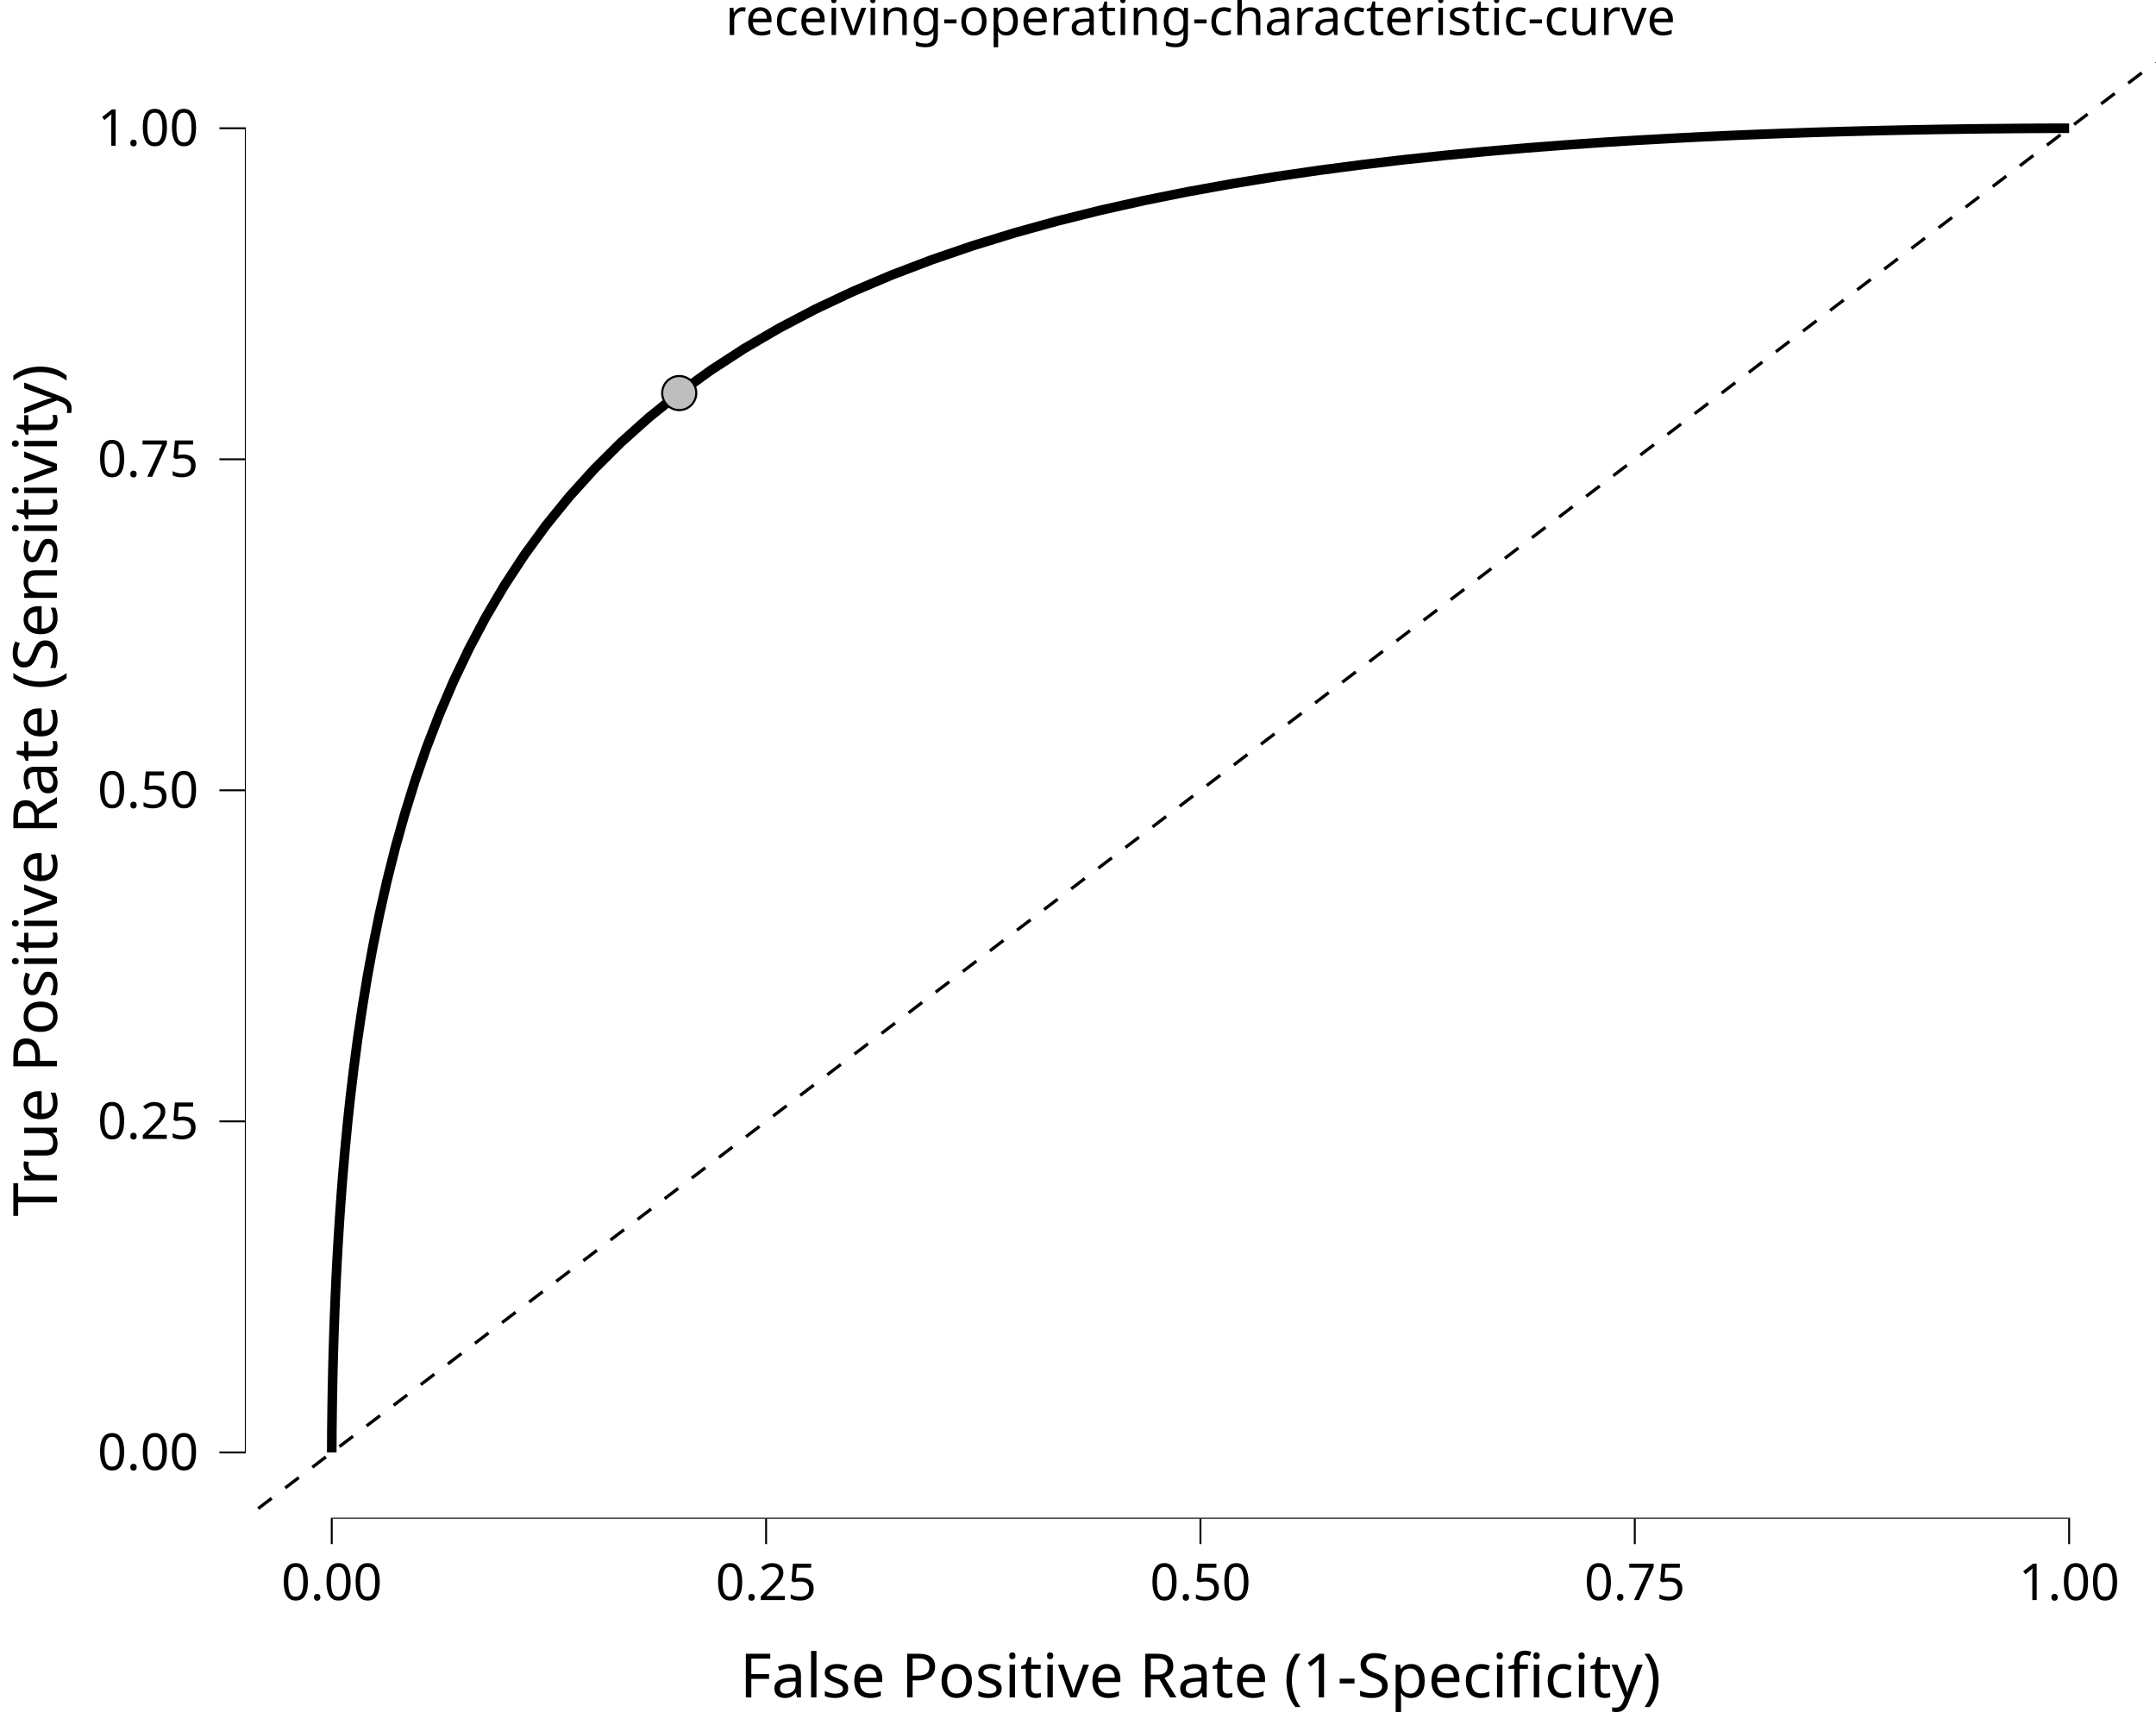
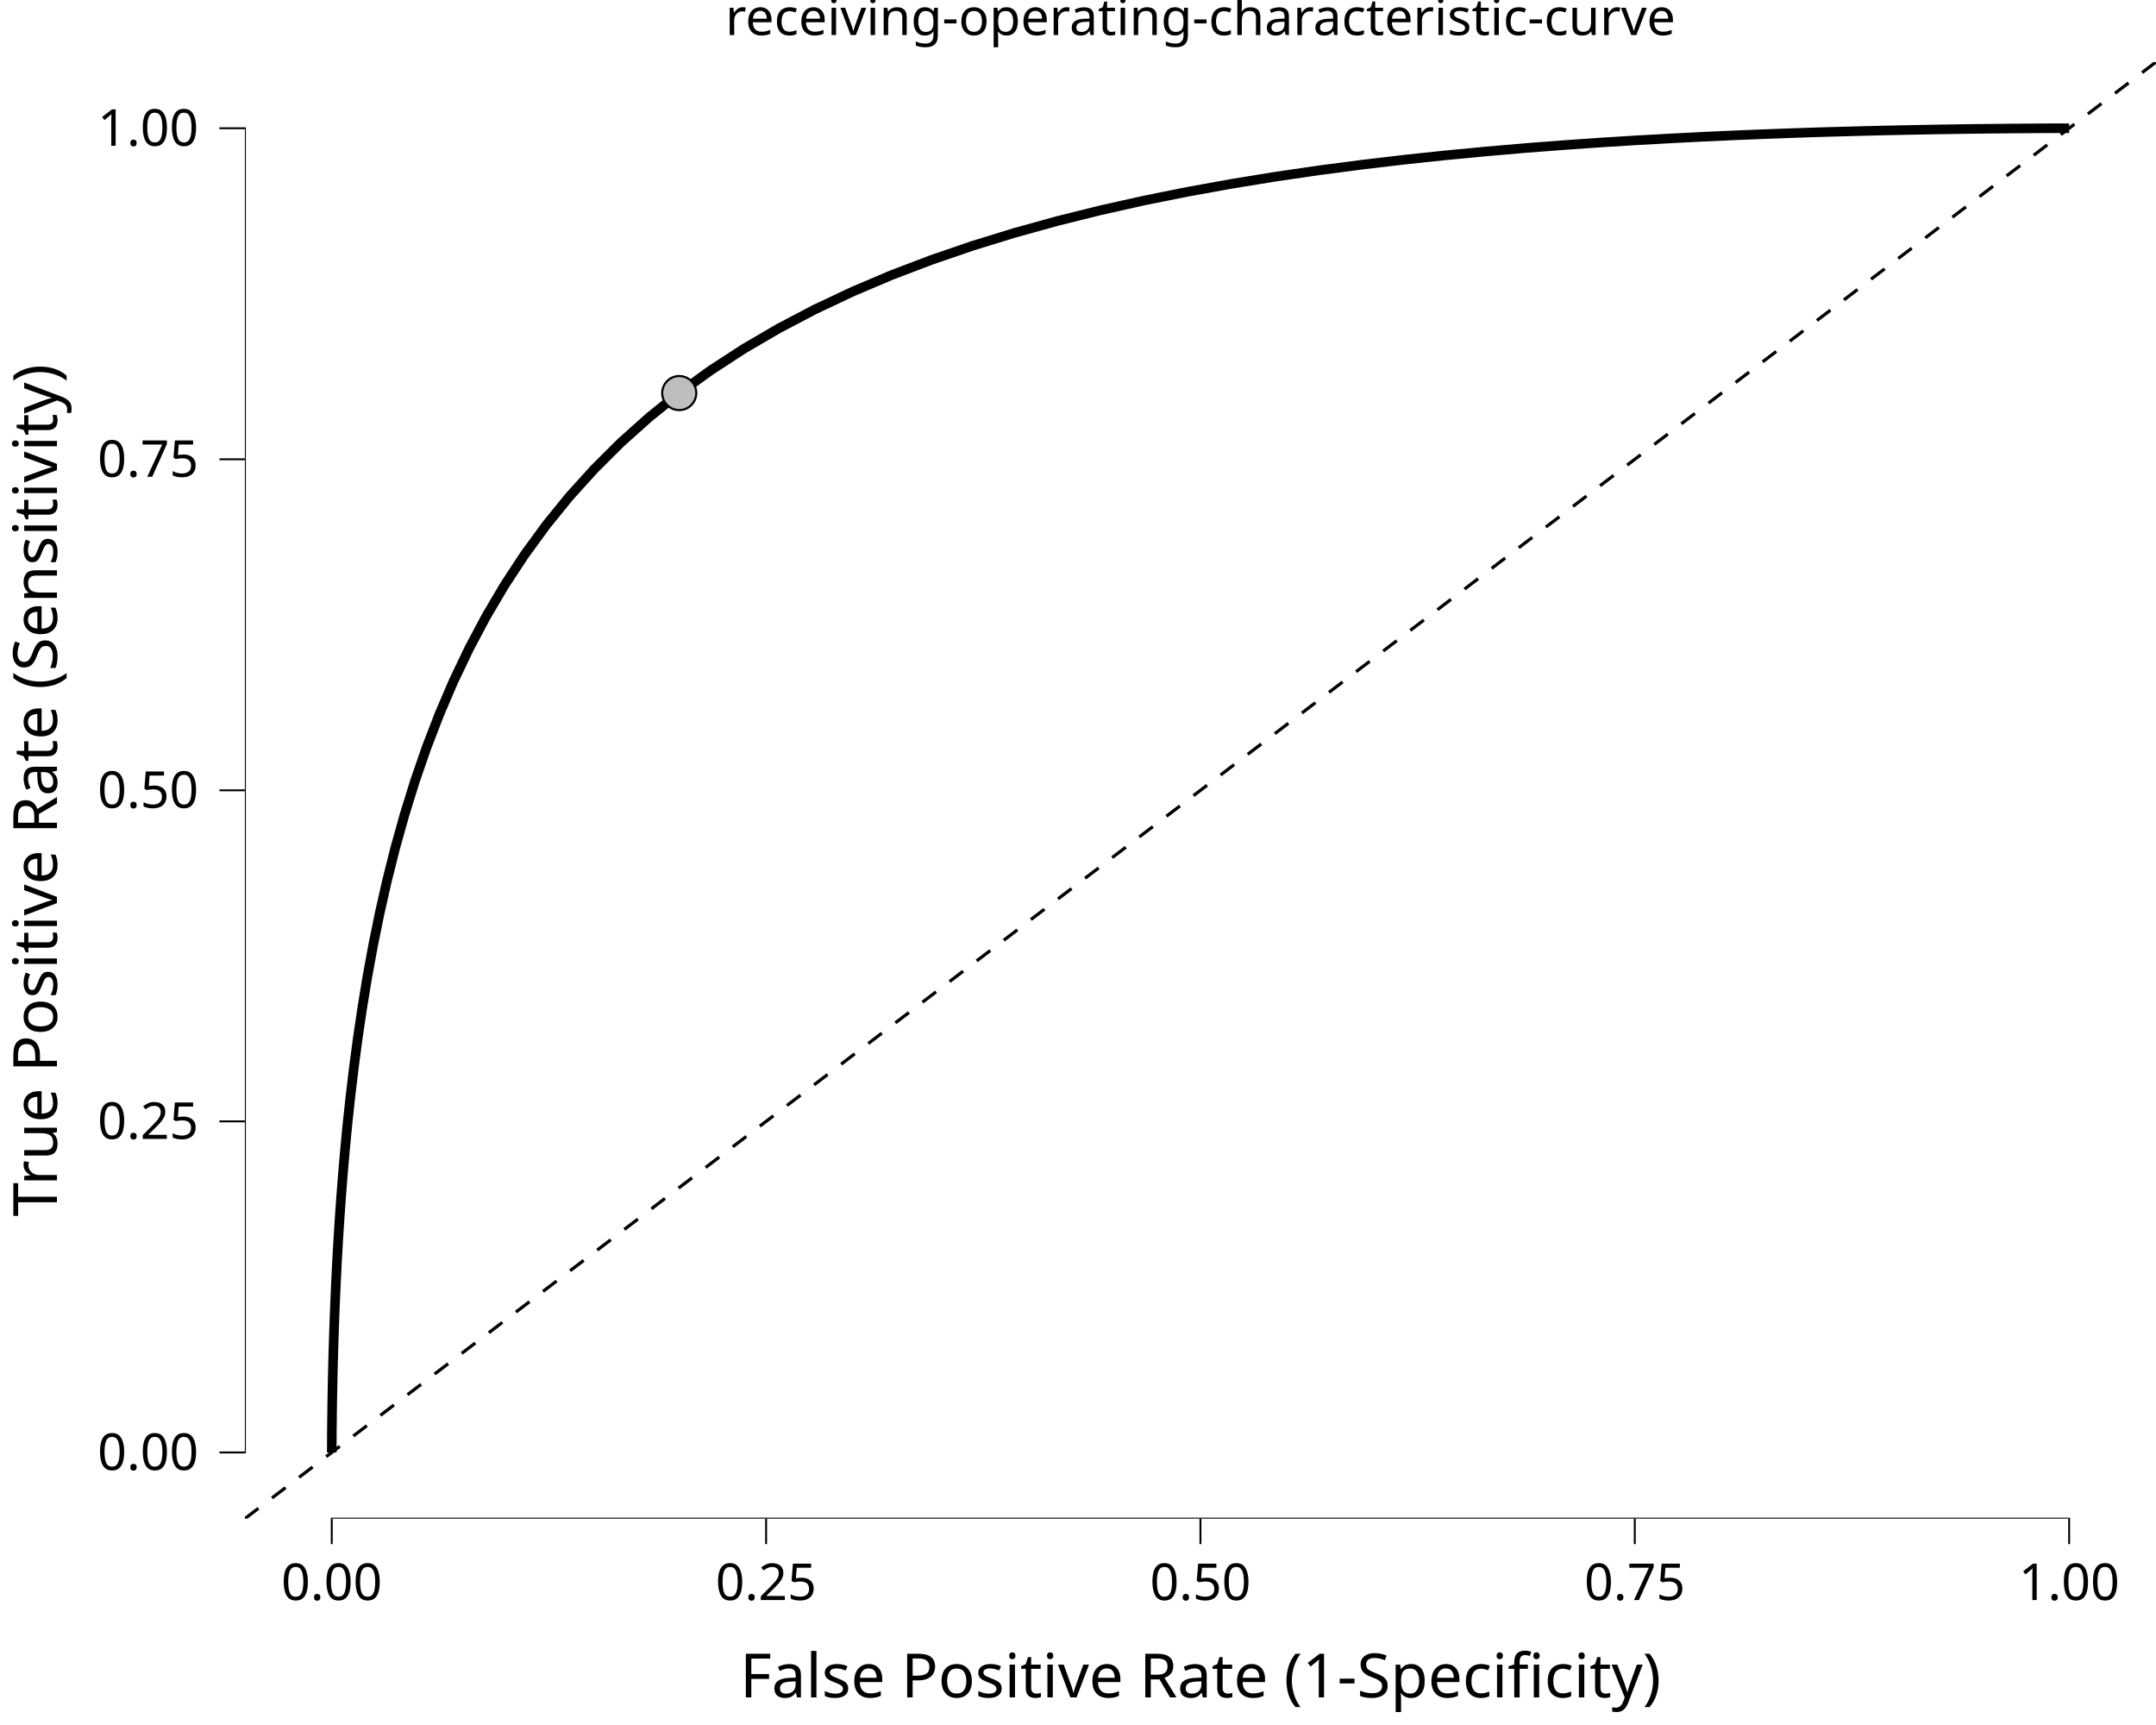
<svg xmlns="http://www.w3.org/2000/svg" class="svglite" data-engine-version="2.0" width="720.00pt" height="576.00pt" viewBox="0 0 720.00 576.00">
  <defs>
    <style type="text/css">
    .svglite line, .svglite polyline, .svglite polygon, .svglite path, .svglite rect, .svglite circle {
      fill: none;
      stroke: #000000;
      stroke-linecap: round;
      stroke-linejoin: round;
      stroke-miterlimit: 10.00;
    }
  </style>
  </defs>
  <rect width="100%" height="100%" style="stroke: none; fill: #FFFFFF;" />
  <defs>
    <clipPath id="cpMC4wMHw3MjAuMDB8MC4wMHw1NzYuMDA=">
      <rect x="0.00" y="0.00" width="720.00" height="576.00" />
    </clipPath>
  </defs>
  <g clip-path="url(#cpMC4wMHw3MjAuMDB8MC4wMHw1NzYuMDA=)">
    <rect x="0.00" y="0.00" width="720.00" height="576.00" style="stroke-width: 10.67; stroke: none;" />
  </g>
  <defs>
    <clipPath id="cpODEuNzh8NzIwLjAwfDIwLjcxfDUwNy4wOQ==">
      <rect x="81.78" y="20.71" width="638.22" height="486.39" />
    </clipPath>
  </defs>
  <g clip-path="url(#cpODEuNzh8NzIwLjAwfDIwLjcxfDUwNy4wOQ==)">
    <rect x="81.78" y="20.71" width="638.22" height="486.39" style="stroke-width: 10.67; stroke: none;" />
-     <line x1="-556.43" y1="993.48" x2="1358.22" y2="-465.68" style="stroke-width: 1.07; stroke-dasharray: 5.69,5.69; stroke-linecap: butt;" />
+     <line x1="81.78" y1="507.09" x2="720.00" y2="20.71" style="stroke-width: 1.07; stroke-dasharray: 5.69,5.69; stroke-linecap: butt;" />
    <polyline points="110.79,484.99 110.81,480.56 110.82,479.76 110.82,478.83 110.83,477.77 110.84,476.54 110.86,475.15 110.88,473.57 110.90,471.78 110.93,469.77 110.96,467.50 111.01,464.98 111.06,462.16 111.13,459.04 111.21,455.60 111.31,451.81 111.44,447.66 111.59,443.13 111.77,438.21 111.99,432.88 112.25,427.14 112.56,420.98 112.94,414.38 113.38,407.36 113.90,399.91 114.51,392.04 115.23,383.76 116.06,375.08 117.04,366.01 118.16,356.59 119.45,346.83 120.94,336.77 122.63,326.42 124.57,315.84 126.76,305.06 129.23,294.12 132.01,283.05 135.13,271.91 138.60,260.73 142.46,249.57 146.74,238.47 151.45,227.47 156.63,216.61 162.29,205.94 168.45,195.49 175.14,185.30 182.36,175.40 190.13,165.83 198.47,156.61 207.36,147.76 216.82,139.30 226.83,131.25 237.40,123.62 248.50,116.41 260.11,109.63 272.21,103.28 284.77,97.36 297.75,91.85 311.12,86.76 324.83,82.06 338.84,77.75 353.09,73.80 367.52,70.21 382.09,66.95 396.74,64.01 411.40,61.36 426.02,58.98 440.54,56.86 454.90,54.98 469.05,53.31 482.93,51.84 496.50,50.55 509.71,49.41 522.52,48.43 534.88,47.57 546.77,46.83 558.16,46.20 569.03,45.65 579.36,45.18 589.13,44.79 598.35,44.45 607.00,44.16 615.09,43.93 622.62,43.73 629.61,43.56 636.07,43.42 642.01,43.31 647.46,43.21 652.43,43.14 656.95,43.07 661.04,43.02 664.74,42.98 668.05,42.95 671.02,42.92 673.66,42.90 676.01,42.88 678.09,42.87 679.91,42.85 681.52,42.85 682.92,42.84 684.13,42.83 685.19,42.83 690.99,42.82 " style="stroke-width: 3.20; stroke-linecap: butt;" />
    <circle cx="226.83" cy="131.25" r="5.69" style="stroke-width: 0.71; fill: #BEBEBE;" />
    <line x1="110.48" y1="507.09" x2="691.31" y2="507.09" style="stroke-width: 0.64; stroke-linecap: butt;" />
    <line x1="81.78" y1="485.30" x2="81.78" y2="42.50" style="stroke-width: 0.64; stroke-linecap: butt;" />
    <rect x="81.78" y="20.71" width="638.22" height="486.39" style="stroke-width: 0.00; stroke: none;" />
  </g>
  <g clip-path="url(#cpMC4wMHw3MjAuMDB8MC4wMHw1NzYuMDA=)">
    <polyline points="81.78,507.09 81.78,20.71 " style="stroke-width: 0.00; stroke: none; stroke-linecap: butt;" />
    <text x="66.31" y="490.84" text-anchor="end" style="font-size: 17.00px; font-family: sans;" textLength="33.09px" lengthAdjust="spacingAndGlyphs">0.00</text>
    <text x="66.31" y="380.29" text-anchor="end" style="font-size: 17.00px; font-family: sans;" textLength="33.09px" lengthAdjust="spacingAndGlyphs">0.25</text>
    <text x="66.31" y="269.75" text-anchor="end" style="font-size: 17.00px; font-family: sans;" textLength="33.09px" lengthAdjust="spacingAndGlyphs">0.50</text>
    <text x="66.31" y="159.21" text-anchor="end" style="font-size: 17.00px; font-family: sans;" textLength="33.09px" lengthAdjust="spacingAndGlyphs">0.75</text>
    <text x="66.31" y="48.67" text-anchor="end" style="font-size: 17.00px; font-family: sans;" textLength="33.09px" lengthAdjust="spacingAndGlyphs">1.00</text>
    <polyline points="73.28,484.99 81.78,484.99 " style="stroke-width: 0.64; stroke-linecap: butt;" />
    <polyline points="73.28,374.44 81.78,374.44 " style="stroke-width: 0.64; stroke-linecap: butt;" />
    <polyline points="73.28,263.90 81.78,263.90 " style="stroke-width: 0.64; stroke-linecap: butt;" />
    <polyline points="73.28,153.36 81.78,153.36 " style="stroke-width: 0.64; stroke-linecap: butt;" />
    <polyline points="73.28,42.82 81.78,42.82 " style="stroke-width: 0.64; stroke-linecap: butt;" />
    <polyline points="81.78,507.09 720.00,507.09 " style="stroke-width: 0.00; stroke: none; stroke-linecap: butt;" />
    <polyline points="110.79,515.60 110.79,507.09 " style="stroke-width: 0.64; stroke-linecap: butt;" />
    <polyline points="255.84,515.60 255.84,507.09 " style="stroke-width: 0.64; stroke-linecap: butt;" />
    <polyline points="400.89,515.60 400.89,507.09 " style="stroke-width: 0.64; stroke-linecap: butt;" />
    <polyline points="545.94,515.60 545.94,507.09 " style="stroke-width: 0.64; stroke-linecap: butt;" />
    <polyline points="690.99,515.60 690.99,507.09 " style="stroke-width: 0.64; stroke-linecap: butt;" />
    <text x="110.79" y="534.27" text-anchor="middle" style="font-size: 17.00px; font-family: sans;" textLength="33.09px" lengthAdjust="spacingAndGlyphs">0.00</text>
    <text x="255.84" y="534.27" text-anchor="middle" style="font-size: 17.00px; font-family: sans;" textLength="33.09px" lengthAdjust="spacingAndGlyphs">0.25</text>
    <text x="400.89" y="534.27" text-anchor="middle" style="font-size: 17.00px; font-family: sans;" textLength="33.09px" lengthAdjust="spacingAndGlyphs">0.50</text>
    <text x="545.94" y="534.27" text-anchor="middle" style="font-size: 17.00px; font-family: sans;" textLength="33.09px" lengthAdjust="spacingAndGlyphs">0.75</text>
    <text x="690.99" y="534.27" text-anchor="middle" style="font-size: 17.00px; font-family: sans;" textLength="33.09px" lengthAdjust="spacingAndGlyphs">1.00</text>
    <text x="400.89" y="566.78" text-anchor="middle" style="font-size: 20.40px; font-family: sans;" textLength="305.01px" lengthAdjust="spacingAndGlyphs">False Positive Rate (1-Specificity)</text>
    <text transform="translate(19.02,263.90) rotate(-90)" text-anchor="middle" style="font-size: 20.40px; font-family: sans;" textLength="278.93px" lengthAdjust="spacingAndGlyphs">True Positive Rate (Sensitivity)</text>
    <text x="400.89" y="11.70" text-anchor="middle" style="font-size: 17.00px; font-family: sans;" textLength="297.67px" lengthAdjust="spacingAndGlyphs">receiving-operating-characteristic-curve</text>
  </g>
</svg>
